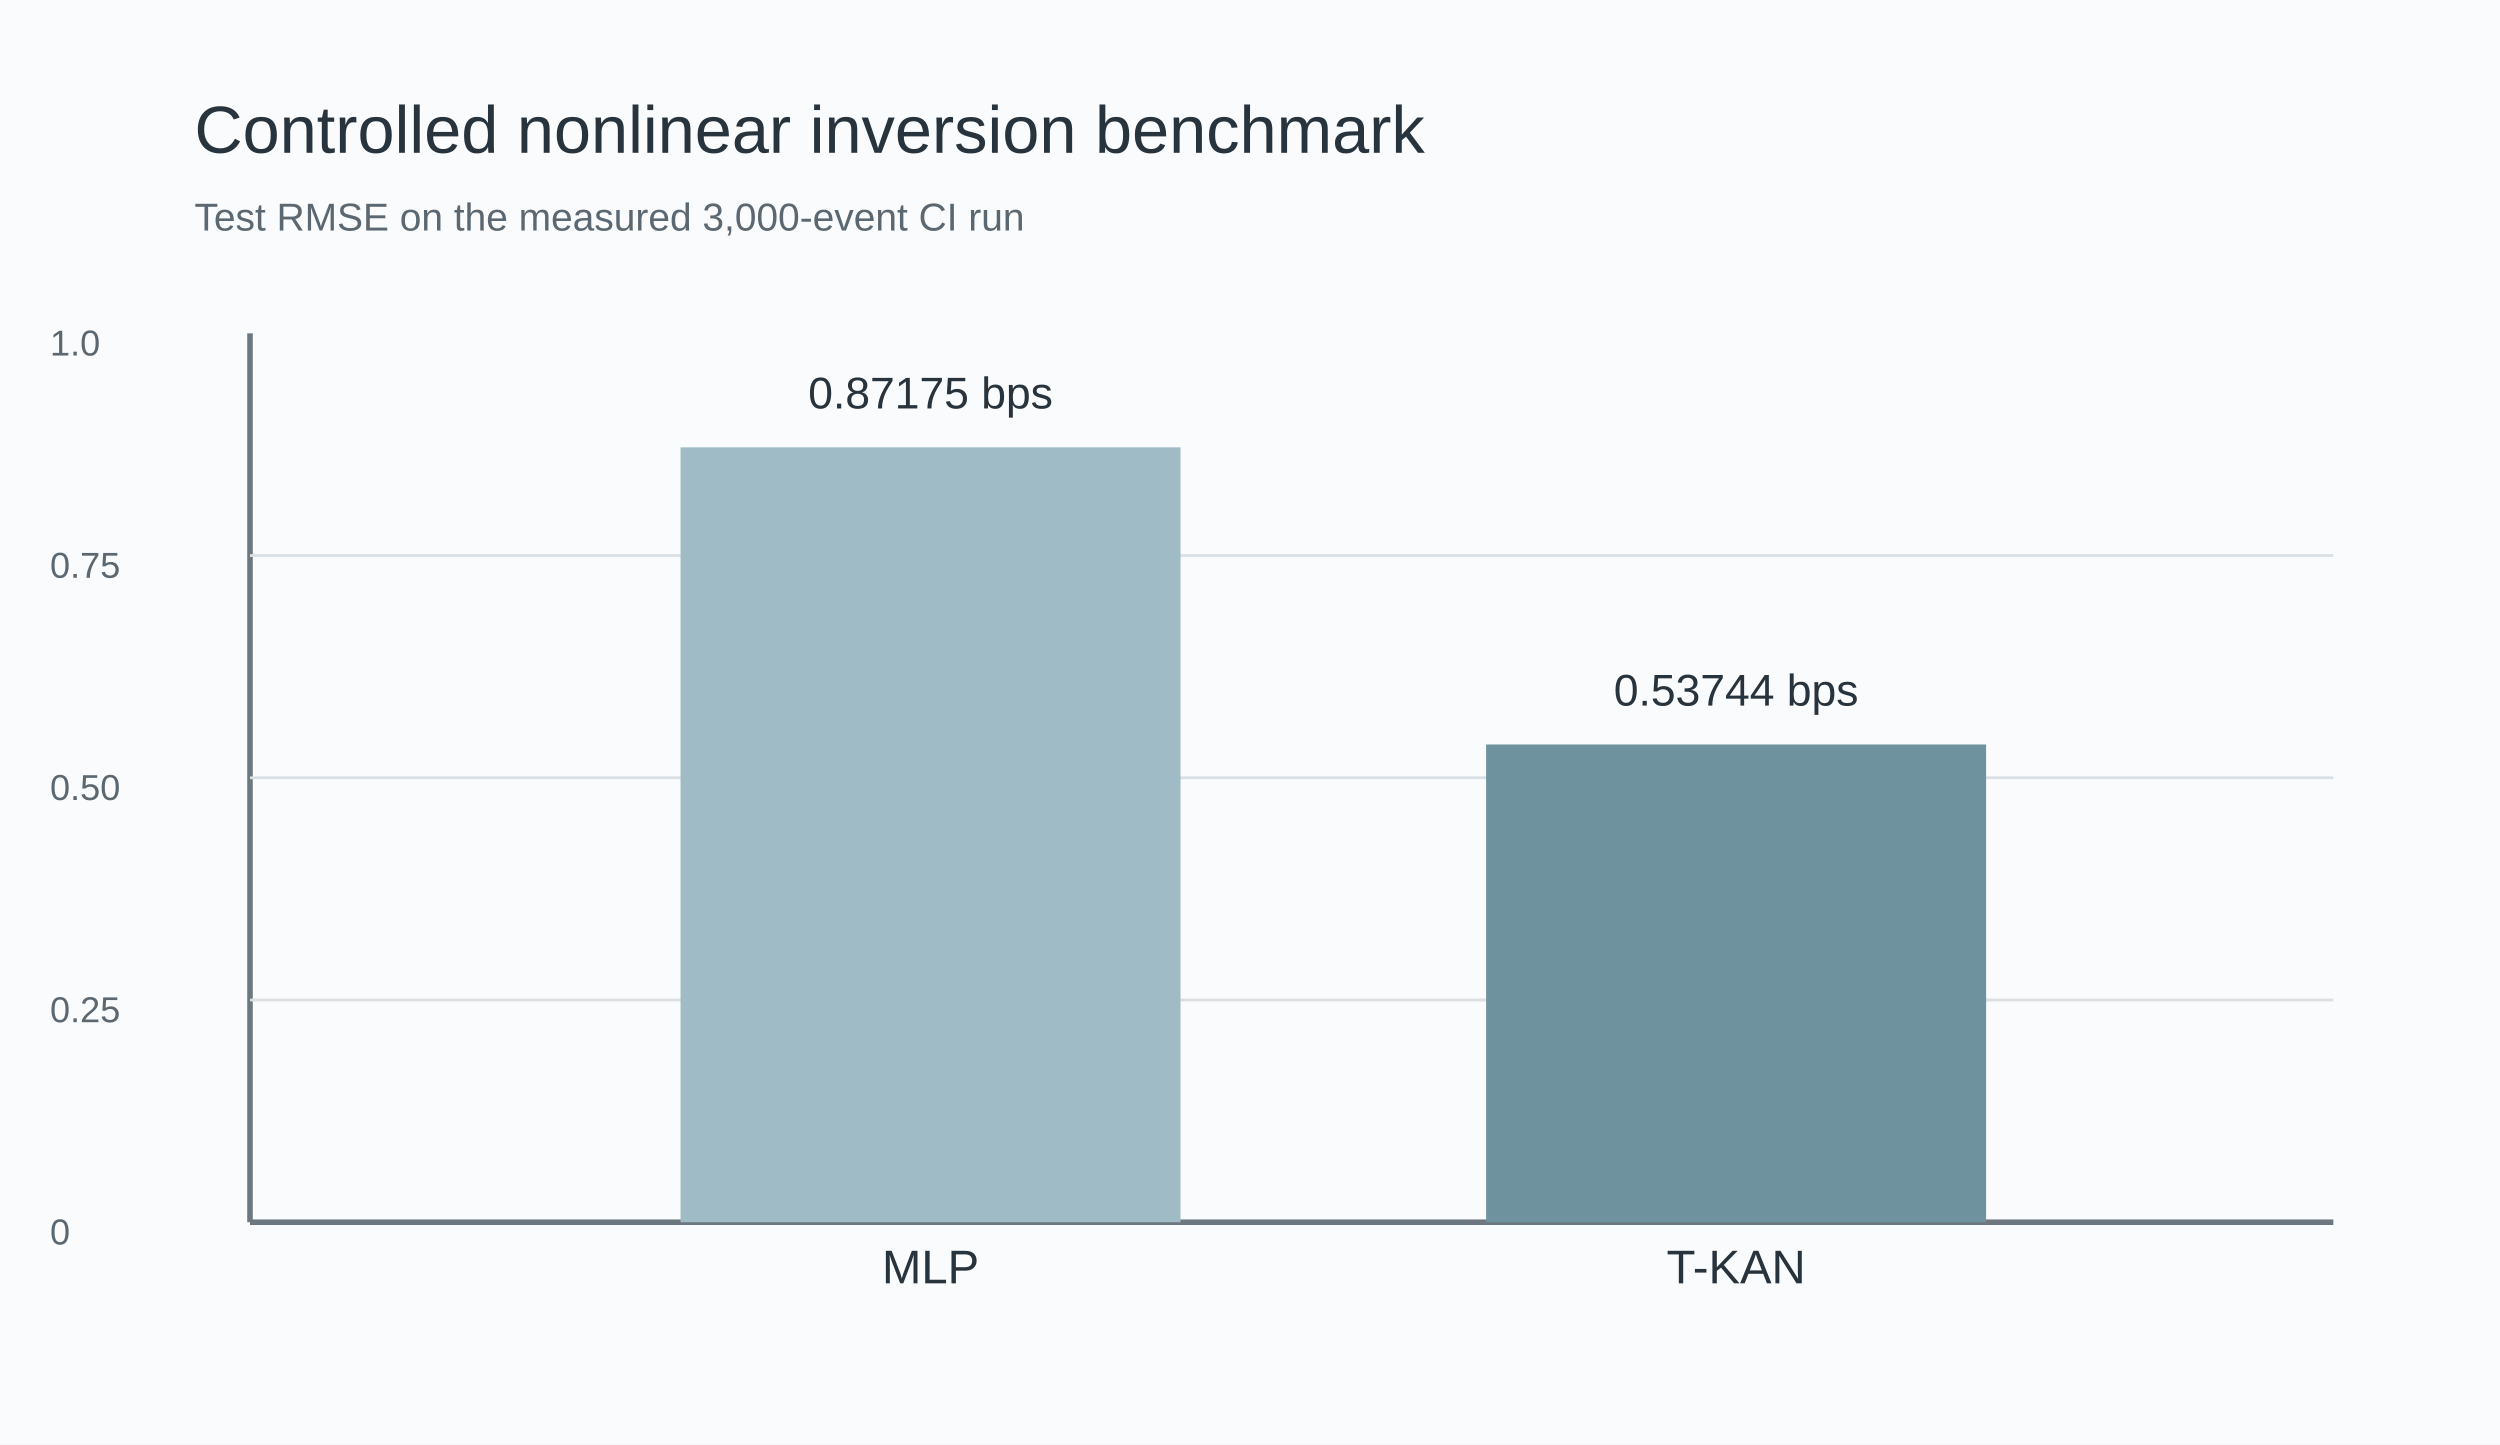
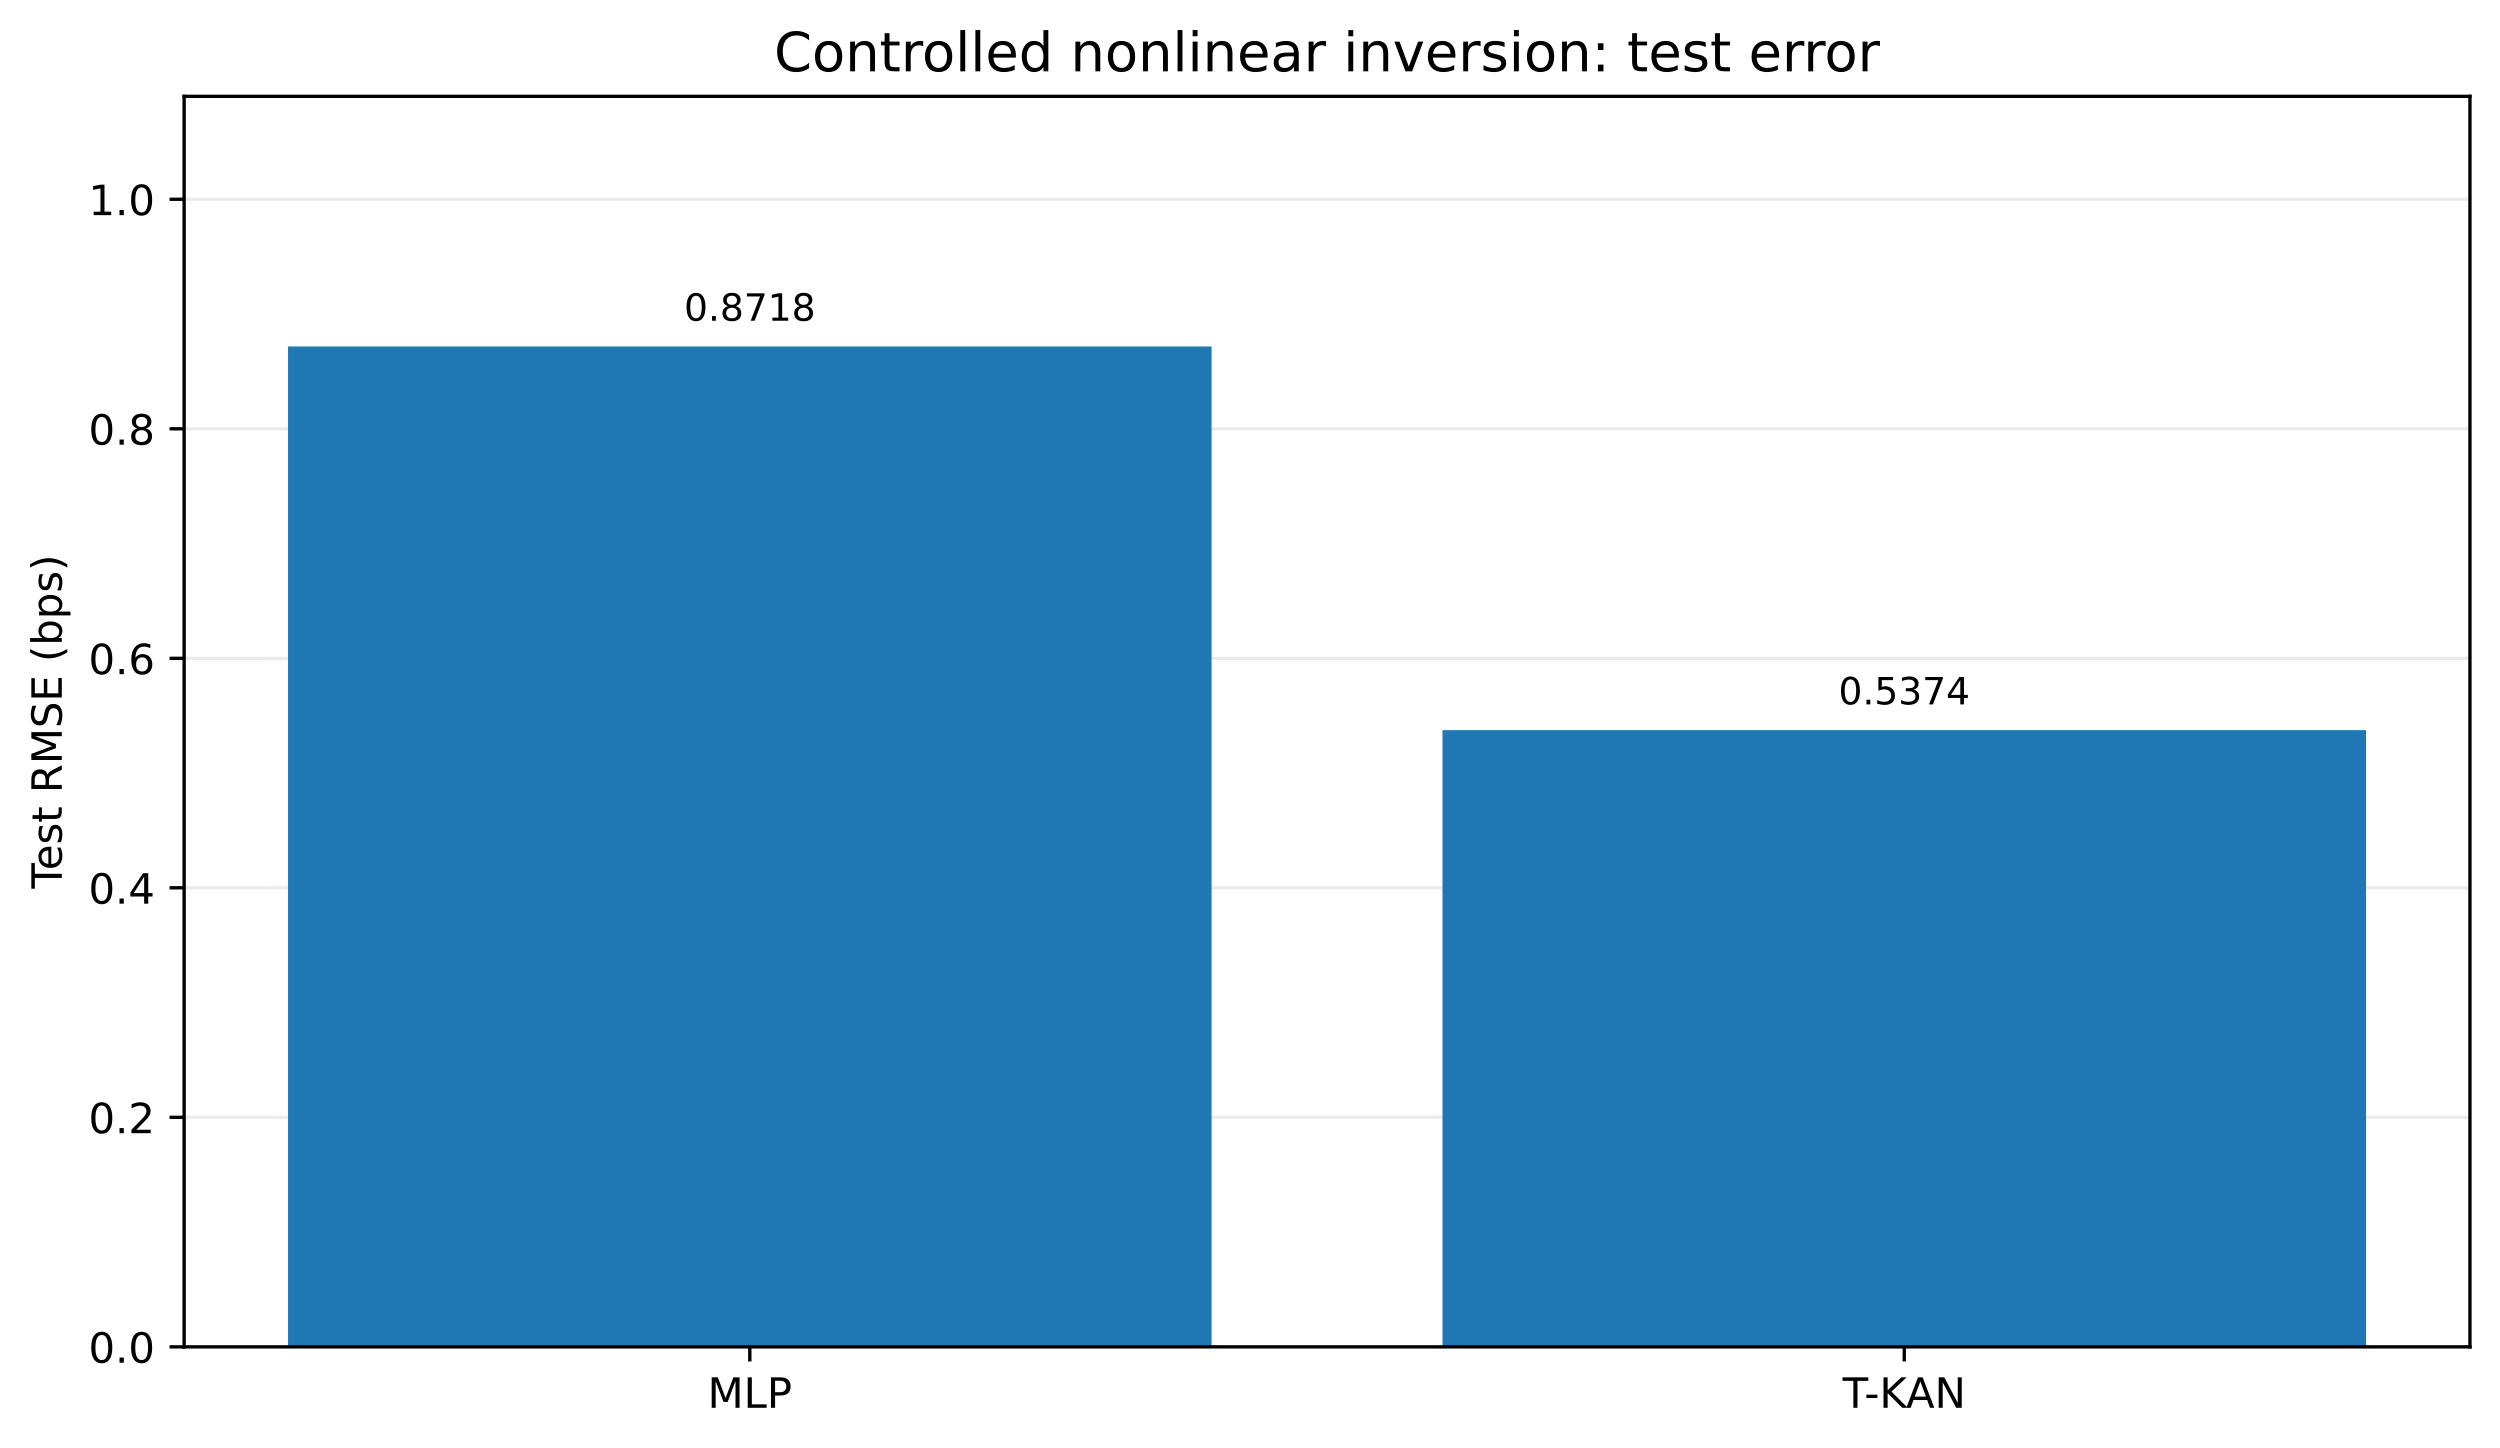
- <svg xmlns="http://www.w3.org/2000/svg" width="900" height="520" viewBox="0 0 900 520">
-   <rect width="900" height="520" fill="#fafbfc" />
-   <text x="70" y="55" font-family="Arial, sans-serif" font-size="24" fill="#28343d">Controlled nonlinear inversion benchmark</text>
-   <text x="70" y="83" font-family="Arial, sans-serif" font-size="14" fill="#5b6872">Test RMSE on the measured 3,000-event CI run</text>
-   <line x1="90" y1="440" x2="840" y2="440" stroke="#6d7780" stroke-width="2" />
-   <line x1="90" y1="120" x2="90" y2="440" stroke="#6d7780" stroke-width="2" />
-   <g stroke="#d9dfe3">
-     <line x1="90" y1="360" x2="840" y2="360" />
-     <line x1="90" y1="280" x2="840" y2="280" />
-     <line x1="90" y1="200" x2="840" y2="200" />
+ <svg xmlns="http://www.w3.org/2000/svg" xmlns:xlink="http://www.w3.org/1999/xlink" width="598.8pt" height="346.8pt" viewBox="0 0 598.8 346.8" version="1.1">
+   <defs>
+     <style type="text/css">*{stroke-linejoin: round; stroke-linecap: butt}</style>
+   </defs>
+   <g id="figure_1">
+     <g id="patch_1">
+       <path d="M 0 346.8  L 598.8 346.8  L 598.8 0  L 0 0  z " style="fill: #ffffff" />
+     </g>
+     <g id="axes_1">
+       <g id="patch_2">
+         <path d="M 44.104 322.6  L 591.6 322.6  L 591.6 23.078  L 44.104 23.078  z " style="fill: #ffffff" />
+       </g>
+       <g id="matplotlib.axis_1">
+         <g id="xtick_1">
+           <g id="line2d_1">
+             <defs>
+               <path id="m85c63ea4f3" d="M 0 0  L 0 3.5  " style="stroke: #000000; stroke-width: 0.8" />
+             </defs>
+             <g>
+               <use xlink:href="#m85c63ea4f3" x="179.595" y="322.6" style="stroke: #000000; stroke-width: 0.8" />
+             </g>
+           </g>
+           <g id="text_1">
+             <text style="font-size: 10px; font-family: 'DejaVu Sans', 'Bitstream Vera Sans', 'Computer Modern Sans Serif', 'Lucida Grande', 'Verdana', 'Geneva', 'Lucid', 'Arial', 'Helvetica', 'Avant Garde', sans-serif; text-anchor: middle" x="179.595" y="337.197" transform="rotate(-0 179.5952 337.1972)">MLP</text>
+           </g>
+         </g>
+         <g id="xtick_2">
+           <g id="line2d_2">
+             <g>
+               <use xlink:href="#m85c63ea4f3" x="456.108" y="322.6" style="stroke: #000000; stroke-width: 0.8" />
+             </g>
+           </g>
+           <g id="text_2">
+             <text style="font-size: 10px; font-family: 'DejaVu Sans', 'Bitstream Vera Sans', 'Computer Modern Sans Serif', 'Lucida Grande', 'Verdana', 'Geneva', 'Lucid', 'Arial', 'Helvetica', 'Avant Garde', sans-serif; text-anchor: middle" x="456.108" y="337.197" transform="rotate(-0 456.1082 337.1972)">T-KAN</text>
+           </g>
+         </g>
+       </g>
+       <g id="matplotlib.axis_2">
+         <g id="ytick_1">
+           <g id="line2d_3">
+             <path d="M 44.104 322.6  L 591.6 322.6  " clip-path="url(#p30f0c198f4)" style="fill: none; stroke: #b0b0b0; stroke-opacity: 0.25; stroke-width: 0.8; stroke-linecap: square" />
+           </g>
+           <g id="line2d_4">
+             <defs>
+               <path id="m4f4d7c5165" d="M 0 0  L -3.5 0  " style="stroke: #000000; stroke-width: 0.8" />
+             </defs>
+             <g>
+               <use xlink:href="#m4f4d7c5165" x="44.104" y="322.6" style="stroke: #000000; stroke-width: 0.8" />
+             </g>
+           </g>
+           <g id="text_3">
+             <text style="font-size: 10px; font-family: 'DejaVu Sans', 'Bitstream Vera Sans', 'Computer Modern Sans Serif', 'Lucida Grande', 'Verdana', 'Geneva', 'Lucid', 'Arial', 'Helvetica', 'Avant Garde', sans-serif; text-anchor: end" x="37.104" y="326.398" transform="rotate(-0 37.10391 326.3983)">0.0</text>
+           </g>
+         </g>
+         <g id="ytick_2">
+           <g id="line2d_5">
+             <path d="M 44.104 267.626  L 591.6 267.626  " clip-path="url(#p30f0c198f4)" style="fill: none; stroke: #b0b0b0; stroke-opacity: 0.25; stroke-width: 0.8; stroke-linecap: square" />
+           </g>
+           <g id="line2d_6">
+             <g>
+               <use xlink:href="#m4f4d7c5165" x="44.104" y="267.626" style="stroke: #000000; stroke-width: 0.8" />
+             </g>
+           </g>
+           <g id="text_4">
+             <text style="font-size: 10px; font-family: 'DejaVu Sans', 'Bitstream Vera Sans', 'Computer Modern Sans Serif', 'Lucida Grande', 'Verdana', 'Geneva', 'Lucid', 'Arial', 'Helvetica', 'Avant Garde', sans-serif; text-anchor: end" x="37.104" y="271.425" transform="rotate(-0 37.10391 271.4246)">0.2</text>
+           </g>
+         </g>
+         <g id="ytick_3">
+           <g id="line2d_7">
+             <path d="M 44.104 212.652  L 591.6 212.652  " clip-path="url(#p30f0c198f4)" style="fill: none; stroke: #b0b0b0; stroke-opacity: 0.25; stroke-width: 0.8; stroke-linecap: square" />
+           </g>
+           <g id="line2d_8">
+             <g>
+               <use xlink:href="#m4f4d7c5165" x="44.104" y="212.652" style="stroke: #000000; stroke-width: 0.8" />
+             </g>
+           </g>
+           <g id="text_5">
+             <text style="font-size: 10px; font-family: 'DejaVu Sans', 'Bitstream Vera Sans', 'Computer Modern Sans Serif', 'Lucida Grande', 'Verdana', 'Geneva', 'Lucid', 'Arial', 'Helvetica', 'Avant Garde', sans-serif; text-anchor: end" x="37.104" y="216.451" transform="rotate(-0 37.10391 216.4508)">0.4</text>
+           </g>
+         </g>
+         <g id="ytick_4">
+           <g id="line2d_9">
+             <path d="M 44.104 157.678  L 591.6 157.678  " clip-path="url(#p30f0c198f4)" style="fill: none; stroke: #b0b0b0; stroke-opacity: 0.25; stroke-width: 0.8; stroke-linecap: square" />
+           </g>
+           <g id="line2d_10">
+             <g>
+               <use xlink:href="#m4f4d7c5165" x="44.104" y="157.678" style="stroke: #000000; stroke-width: 0.8" />
+             </g>
+           </g>
+           <g id="text_6">
+             <text style="font-size: 10px; font-family: 'DejaVu Sans', 'Bitstream Vera Sans', 'Computer Modern Sans Serif', 'Lucida Grande', 'Verdana', 'Geneva', 'Lucid', 'Arial', 'Helvetica', 'Avant Garde', sans-serif; text-anchor: end" x="37.104" y="161.477" transform="rotate(-0 37.10391 161.477)">0.6</text>
+           </g>
+         </g>
+         <g id="ytick_5">
+           <g id="line2d_11">
+             <path d="M 44.104 102.704  L 591.6 102.704  " clip-path="url(#p30f0c198f4)" style="fill: none; stroke: #b0b0b0; stroke-opacity: 0.25; stroke-width: 0.8; stroke-linecap: square" />
+           </g>
+           <g id="line2d_12">
+             <g>
+               <use xlink:href="#m4f4d7c5165" x="44.104" y="102.704" style="stroke: #000000; stroke-width: 0.8" />
+             </g>
+           </g>
+           <g id="text_7">
+             <text style="font-size: 10px; font-family: 'DejaVu Sans', 'Bitstream Vera Sans', 'Computer Modern Sans Serif', 'Lucida Grande', 'Verdana', 'Geneva', 'Lucid', 'Arial', 'Helvetica', 'Avant Garde', sans-serif; text-anchor: end" x="37.104" y="106.503" transform="rotate(-0 37.10391 106.5032)">0.8</text>
+           </g>
+         </g>
+         <g id="ytick_6">
+           <g id="line2d_13">
+             <path d="M 44.104 47.731  L 591.6 47.731  " clip-path="url(#p30f0c198f4)" style="fill: none; stroke: #b0b0b0; stroke-opacity: 0.25; stroke-width: 0.8; stroke-linecap: square" />
+           </g>
+           <g id="line2d_14">
+             <g>
+               <use xlink:href="#m4f4d7c5165" x="44.104" y="47.731" style="stroke: #000000; stroke-width: 0.8" />
+             </g>
+           </g>
+           <g id="text_8">
+             <text style="font-size: 10px; font-family: 'DejaVu Sans', 'Bitstream Vera Sans', 'Computer Modern Sans Serif', 'Lucida Grande', 'Verdana', 'Geneva', 'Lucid', 'Arial', 'Helvetica', 'Avant Garde', sans-serif; text-anchor: end" x="37.104" y="51.529" transform="rotate(-0 37.10391 51.52941)">1.0</text>
+           </g>
+         </g>
+         <g id="text_9">
+           <text style="font-size: 10px; font-family: 'DejaVu Sans', 'Bitstream Vera Sans', 'Computer Modern Sans Serif', 'Lucida Grande', 'Verdana', 'Geneva', 'Lucid', 'Arial', 'Helvetica', 'Avant Garde', sans-serif; text-anchor: middle" x="14.798" y="172.839" transform="rotate(-90 14.79844 172.8387)">Test RMSE (bps)</text>
+         </g>
+       </g>
+       <g id="patch_3">
+         <path d="M 68.99 322.6  L 290.2 322.6  L 290.2 82.982  L 68.99 82.982  z " clip-path="url(#p30f0c198f4)" style="fill: #1f77b4" />
+       </g>
+       <g id="patch_4">
+         <path d="M 345.503 322.6  L 566.713 322.6  L 566.713 174.874  L 345.503 174.874  z " clip-path="url(#p30f0c198f4)" style="fill: #1f77b4" />
+       </g>
+       <g id="patch_5">
+         <path d="M 44.104 322.6  L 44.104 23.078  " style="fill: none; stroke: #000000; stroke-width: 0.8; stroke-linejoin: miter; stroke-linecap: square" />
+       </g>
+       <g id="patch_6">
+         <path d="M 591.6 322.6  L 591.6 23.078  " style="fill: none; stroke: #000000; stroke-width: 0.8; stroke-linejoin: miter; stroke-linecap: square" />
+       </g>
+       <g id="patch_7">
+         <path d="M 44.104 322.6  L 591.6 322.6  " style="fill: none; stroke: #000000; stroke-width: 0.8; stroke-linejoin: miter; stroke-linecap: square" />
+       </g>
+       <g id="patch_8">
+         <path d="M 44.104 23.078  L 591.6 23.078  " style="fill: none; stroke: #000000; stroke-width: 0.8; stroke-linejoin: miter; stroke-linecap: square" />
+       </g>
+       <g id="text_10">
+         <text style="font-size: 9px; font-family: 'DejaVu Sans', 'Bitstream Vera Sans', 'Computer Modern Sans Serif', 'Lucida Grande', 'Verdana', 'Geneva', 'Lucid', 'Arial', 'Helvetica', 'Avant Garde', sans-serif; text-anchor: middle" x="179.595" y="76.82" transform="rotate(-0 179.5952 76.82017)">0.8718</text>
+       </g>
+       <g id="text_11">
+         <text style="font-size: 9px; font-family: 'DejaVu Sans', 'Bitstream Vera Sans', 'Computer Modern Sans Serif', 'Lucida Grande', 'Verdana', 'Geneva', 'Lucid', 'Arial', 'Helvetica', 'Avant Garde', sans-serif; text-anchor: middle" x="456.108" y="168.712" transform="rotate(-0 456.1082 168.7118)">0.5374</text>
+       </g>
+       <g id="text_12">
+         <text style="font-size: 13px; font-family: 'DejaVu Sans', 'Bitstream Vera Sans', 'Computer Modern Sans Serif', 'Lucida Grande', 'Verdana', 'Geneva', 'Lucid', 'Arial', 'Helvetica', 'Avant Garde', sans-serif; text-anchor: middle" x="317.852" y="17.078" transform="rotate(-0 317.8517 17.07797)">Controlled nonlinear inversion: test error</text>
+       </g>
+     </g>
  </g>
-   <rect x="245" y="161.04" width="180" height="278.96" fill="#9fbcc6" />
-   <rect x="535" y="268.019" width="180" height="171.981" fill="#6f939e" />
-   <text x="335" y="462" text-anchor="middle" font-family="Arial" font-size="17" fill="#28343d">MLP</text>
-   <text x="625" y="462" text-anchor="middle" font-family="Arial" font-size="17" fill="#28343d">T-KAN</text>
-   <text x="335" y="147.04" text-anchor="middle" font-family="Arial" font-size="16" fill="#28343d">0.87175 bps</text>
-   <text x="625" y="254.019" text-anchor="middle" font-family="Arial" font-size="16" fill="#28343d">0.53744 bps</text>
-   <text x="18" y="128" font-family="Arial" font-size="13" fill="#5b6872">1.0</text>
-   <text x="18" y="208" font-family="Arial" font-size="13" fill="#5b6872">0.75</text>
-   <text x="18" y="288" font-family="Arial" font-size="13" fill="#5b6872">0.50</text>
-   <text x="18" y="368" font-family="Arial" font-size="13" fill="#5b6872">0.25</text>
-   <text x="18" y="448" font-family="Arial" font-size="13" fill="#5b6872">0</text>
+   <defs>
+     <clipPath id="p30f0c198f4">
+       <rect x="44.104" y="23.078" width="547.496" height="299.522" />
+     </clipPath>
+   </defs>
</svg>
